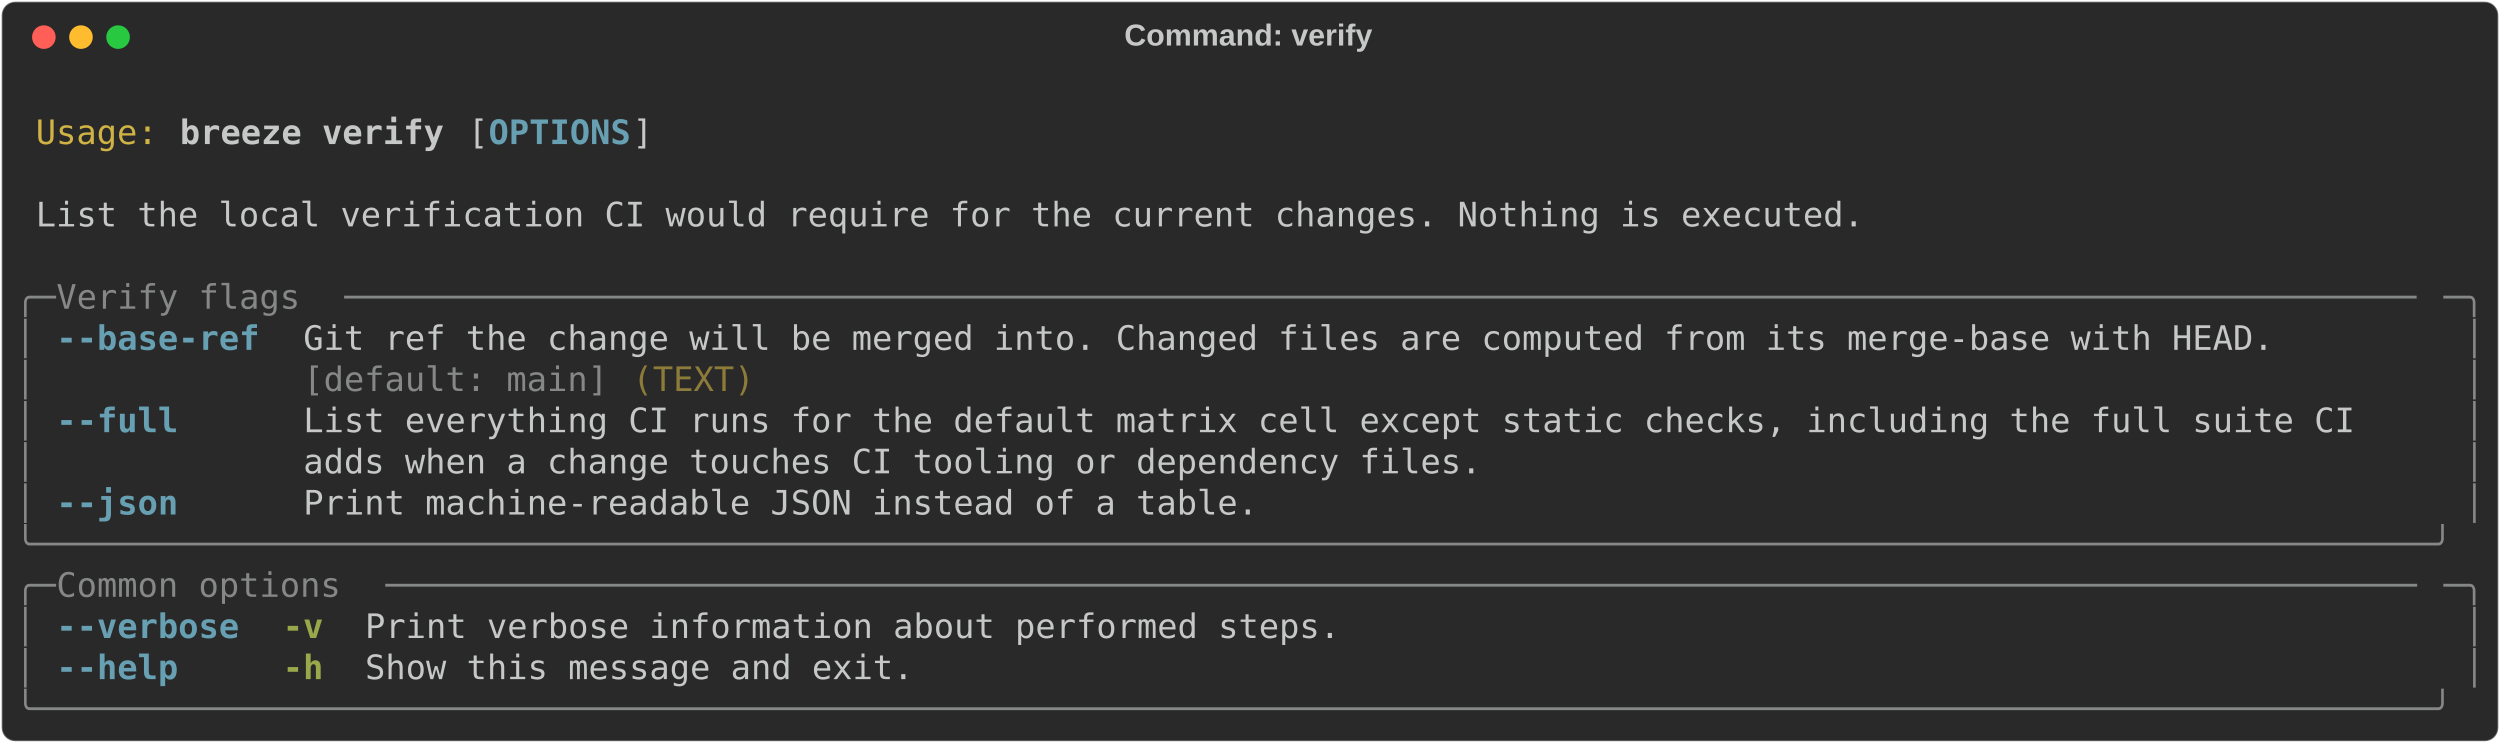
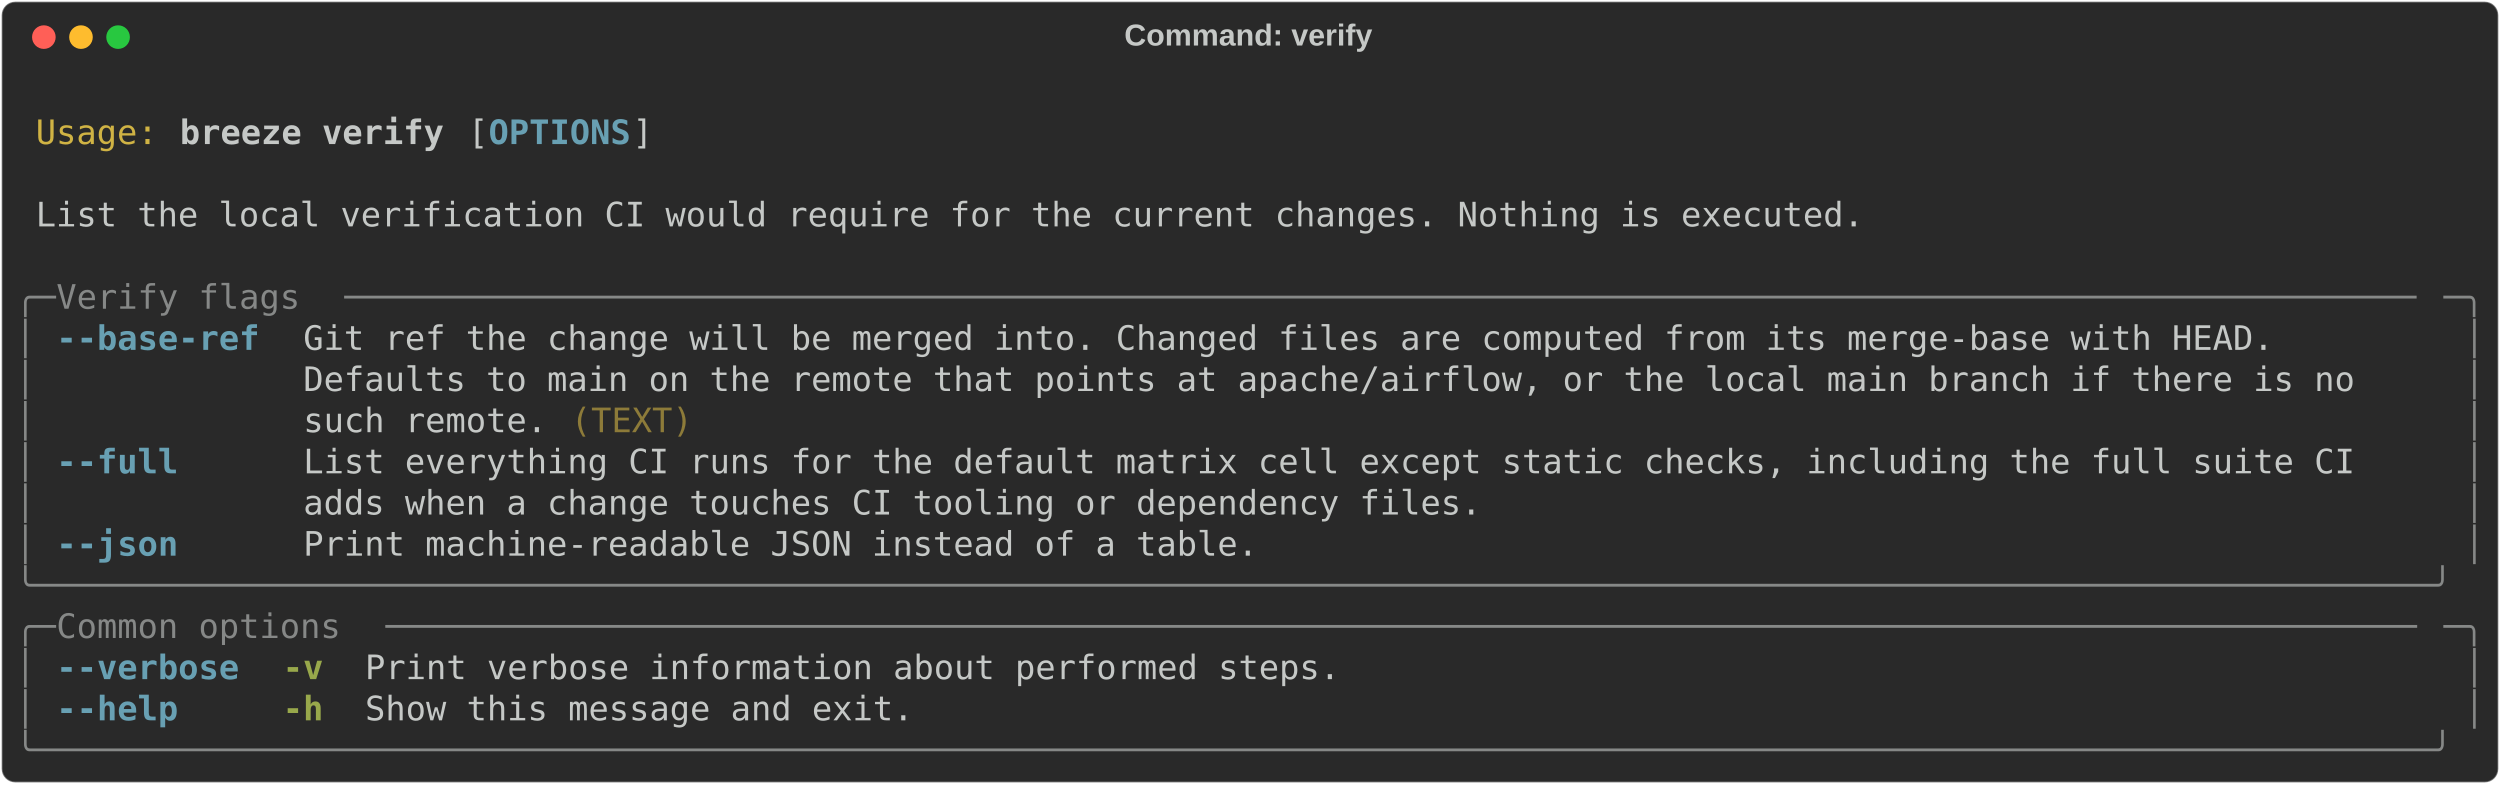
- <svg xmlns="http://www.w3.org/2000/svg" class="rich-terminal" viewBox="0 0 1482 440.4">
+ <svg xmlns="http://www.w3.org/2000/svg" class="rich-terminal" viewBox="0 0 1482 464.8">
  <style>

    @font-face {
        font-family: "Fira Code";
        src: local("FiraCode-Regular"),
                url("https://cdnjs.cloudflare.com/ajax/libs/firacode/6.2.0/woff2/FiraCode-Regular.woff2") format("woff2"),
                url("https://cdnjs.cloudflare.com/ajax/libs/firacode/6.2.0/woff/FiraCode-Regular.woff") format("woff");
        font-style: normal;
        font-weight: 400;
    }
    @font-face {
        font-family: "Fira Code";
        src: local("FiraCode-Bold"),
                url("https://cdnjs.cloudflare.com/ajax/libs/firacode/6.2.0/woff2/FiraCode-Bold.woff2") format("woff2"),
                url("https://cdnjs.cloudflare.com/ajax/libs/firacode/6.2.0/woff/FiraCode-Bold.woff") format("woff");
        font-style: bold;
        font-weight: 700;
    }

    .breeze-verify-matrix {
        font-family: Fira Code, monospace;
        font-size: 20px;
        line-height: 24.4px;
        font-variant-east-asian: full-width;
    }

    .breeze-verify-title {
        font-size: 18px;
        font-weight: bold;
        font-family: arial;
    }

    .breeze-verify-r1 { fill: #c5c8c6 }
.breeze-verify-r2 { fill: #d0b344 }
.breeze-verify-r3 { fill: #c5c8c6;font-weight: bold }
.breeze-verify-r4 { fill: #68a0b3;font-weight: bold }
.breeze-verify-r5 { fill: #868887 }
.breeze-verify-r6 { fill: #8d7b39 }
.breeze-verify-r7 { fill: #98a84b;font-weight: bold }
    </style>
  <defs>
    <clipPath id="breeze-verify-clip-terminal">
-       <rect x="0" y="0" width="1463.0" height="389.4" />
+       <rect x="0" y="0" width="1463.0" height="413.8" />
    </clipPath>
    <clipPath id="breeze-verify-line-0">
      <rect x="0" y="1.5" width="1464" height="24.65" />
    </clipPath>
    <clipPath id="breeze-verify-line-1">
      <rect x="0" y="25.9" width="1464" height="24.65" />
    </clipPath>
    <clipPath id="breeze-verify-line-2">
      <rect x="0" y="50.3" width="1464" height="24.65" />
    </clipPath>
    <clipPath id="breeze-verify-line-3">
      <rect x="0" y="74.7" width="1464" height="24.65" />
    </clipPath>
    <clipPath id="breeze-verify-line-4">
      <rect x="0" y="99.1" width="1464" height="24.65" />
    </clipPath>
    <clipPath id="breeze-verify-line-5">
      <rect x="0" y="123.5" width="1464" height="24.65" />
    </clipPath>
    <clipPath id="breeze-verify-line-6">
      <rect x="0" y="147.9" width="1464" height="24.65" />
    </clipPath>
    <clipPath id="breeze-verify-line-7">
      <rect x="0" y="172.3" width="1464" height="24.65" />
    </clipPath>
    <clipPath id="breeze-verify-line-8">
      <rect x="0" y="196.7" width="1464" height="24.65" />
    </clipPath>
    <clipPath id="breeze-verify-line-9">
      <rect x="0" y="221.1" width="1464" height="24.65" />
    </clipPath>
    <clipPath id="breeze-verify-line-10">
      <rect x="0" y="245.5" width="1464" height="24.65" />
    </clipPath>
    <clipPath id="breeze-verify-line-11">
      <rect x="0" y="269.9" width="1464" height="24.65" />
    </clipPath>
    <clipPath id="breeze-verify-line-12">
      <rect x="0" y="294.3" width="1464" height="24.65" />
    </clipPath>
    <clipPath id="breeze-verify-line-13">
      <rect x="0" y="318.7" width="1464" height="24.65" />
    </clipPath>
    <clipPath id="breeze-verify-line-14">
      <rect x="0" y="343.1" width="1464" height="24.65" />
    </clipPath>
+     <clipPath id="breeze-verify-line-15">
+       <rect x="0" y="367.5" width="1464" height="24.65" />
+     </clipPath>
  </defs>
-   <rect fill="#292929" stroke="rgba(255,255,255,0.35)" stroke-width="1" x="1" y="1" width="1480" height="438.4" rx="8" />
+   <rect fill="#292929" stroke="rgba(255,255,255,0.35)" stroke-width="1" x="1" y="1" width="1480" height="462.8" rx="8" />
  <text class="breeze-verify-title" fill="#c5c8c6" text-anchor="middle" x="740" y="27">Command: verify</text>
  <g transform="translate(26,22)">
    <circle cx="0" cy="0" r="7" fill="#ff5f57" />
    <circle cx="22" cy="0" r="7" fill="#febc2e" />
    <circle cx="44" cy="0" r="7" fill="#28c840" />
  </g>
  <g transform="translate(9, 41)" clip-path="url(#breeze-verify-clip-terminal)">
    <g class="breeze-verify-matrix">
      <text class="breeze-verify-r1" x="1464" y="20" textLength="12.2" clip-path="url(#breeze-verify-line-0)">
</text>
      <text class="breeze-verify-r2" x="12.2" y="44.4" textLength="73.2" clip-path="url(#breeze-verify-line-1)">Usage:</text>
      <text class="breeze-verify-r3" x="97.6" y="44.4" textLength="158.6" clip-path="url(#breeze-verify-line-1)">breeze verify</text>
      <text class="breeze-verify-r1" x="268.4" y="44.4" textLength="12.2" clip-path="url(#breeze-verify-line-1)">[</text>
      <text class="breeze-verify-r4" x="280.6" y="44.4" textLength="85.4" clip-path="url(#breeze-verify-line-1)">OPTIONS</text>
      <text class="breeze-verify-r1" x="366" y="44.4" textLength="12.2" clip-path="url(#breeze-verify-line-1)">]</text>
      <text class="breeze-verify-r1" x="1464" y="44.4" textLength="12.2" clip-path="url(#breeze-verify-line-1)">
</text>
      <text class="breeze-verify-r1" x="1464" y="68.8" textLength="12.2" clip-path="url(#breeze-verify-line-2)">
</text>
      <text class="breeze-verify-r1" x="12.2" y="93.2" textLength="1098" clip-path="url(#breeze-verify-line-3)">List the local verification CI would require for the current changes. Nothing is executed.</text>
      <text class="breeze-verify-r1" x="1464" y="93.2" textLength="12.2" clip-path="url(#breeze-verify-line-3)">
</text>
      <text class="breeze-verify-r1" x="1464" y="117.6" textLength="12.2" clip-path="url(#breeze-verify-line-4)">
</text>
      <text class="breeze-verify-r5" x="0" y="142" textLength="24.4" clip-path="url(#breeze-verify-line-5)">╭─</text>
      <text class="breeze-verify-r5" x="24.4" y="142" textLength="170.8" clip-path="url(#breeze-verify-line-5)"> Verify flags </text>
      <text class="breeze-verify-r5" x="195.2" y="142" textLength="1244.4" clip-path="url(#breeze-verify-line-5)">──────────────────────────────────────────────────────────────────────────────────────────────────────</text>
      <text class="breeze-verify-r5" x="1439.6" y="142" textLength="24.4" clip-path="url(#breeze-verify-line-5)">─╮</text>
      <text class="breeze-verify-r1" x="1464" y="142" textLength="12.2" clip-path="url(#breeze-verify-line-5)">
</text>
      <text class="breeze-verify-r5" x="0" y="166.4" textLength="12.2" clip-path="url(#breeze-verify-line-6)">│</text>
      <text class="breeze-verify-r4" x="24.4" y="166.4" textLength="122" clip-path="url(#breeze-verify-line-6)">--base-ref</text>
      <text class="breeze-verify-r1" x="170.8" y="166.4" textLength="1268.8" clip-path="url(#breeze-verify-line-6)">Git ref the change will be merged into. Changed files are computed from its merge-base with HEAD.       </text>
      <text class="breeze-verify-r5" x="1451.8" y="166.4" textLength="12.2" clip-path="url(#breeze-verify-line-6)">│</text>
      <text class="breeze-verify-r1" x="1464" y="166.4" textLength="12.2" clip-path="url(#breeze-verify-line-6)">
</text>
      <text class="breeze-verify-r5" x="0" y="190.8" textLength="12.2" clip-path="url(#breeze-verify-line-7)">│</text>
-       <text class="breeze-verify-r5" x="170.8" y="190.8" textLength="183" clip-path="url(#breeze-verify-line-7)">[default: main]</text>
-       <text class="breeze-verify-r6" x="366" y="190.8" textLength="73.2" clip-path="url(#breeze-verify-line-7)">(TEXT)</text>
+       <text class="breeze-verify-r1" x="170.8" y="190.8" textLength="1268.8" clip-path="url(#breeze-verify-line-7)">Defaults to main on the remote that points at apache/airflow, or the local main branch if there is no   </text>
      <text class="breeze-verify-r5" x="1451.8" y="190.8" textLength="12.2" clip-path="url(#breeze-verify-line-7)">│</text>
      <text class="breeze-verify-r1" x="1464" y="190.8" textLength="12.2" clip-path="url(#breeze-verify-line-7)">
</text>
      <text class="breeze-verify-r5" x="0" y="215.2" textLength="12.2" clip-path="url(#breeze-verify-line-8)">│</text>
-       <text class="breeze-verify-r4" x="24.4" y="215.2" textLength="122" clip-path="url(#breeze-verify-line-8)">--full    </text>
-       <text class="breeze-verify-r1" x="170.8" y="215.2" textLength="1268.8" clip-path="url(#breeze-verify-line-8)">List everything CI runs for the default matrix cell except static checks, including the full suite CI   </text>
+       <text class="breeze-verify-r1" x="170.8" y="215.2" textLength="158.6" clip-path="url(#breeze-verify-line-8)">such remote. </text>
+       <text class="breeze-verify-r6" x="329.4" y="215.2" textLength="73.2" clip-path="url(#breeze-verify-line-8)">(TEXT)</text>
      <text class="breeze-verify-r5" x="1451.8" y="215.2" textLength="12.2" clip-path="url(#breeze-verify-line-8)">│</text>
      <text class="breeze-verify-r1" x="1464" y="215.2" textLength="12.2" clip-path="url(#breeze-verify-line-8)">
</text>
      <text class="breeze-verify-r5" x="0" y="239.6" textLength="12.2" clip-path="url(#breeze-verify-line-9)">│</text>
-       <text class="breeze-verify-r1" x="170.8" y="239.6" textLength="1268.8" clip-path="url(#breeze-verify-line-9)">adds when a change touches CI tooling or dependency files.                                              </text>
+       <text class="breeze-verify-r4" x="24.4" y="239.6" textLength="122" clip-path="url(#breeze-verify-line-9)">--full    </text>
+       <text class="breeze-verify-r1" x="170.8" y="239.6" textLength="1268.8" clip-path="url(#breeze-verify-line-9)">List everything CI runs for the default matrix cell except static checks, including the full suite CI   </text>
      <text class="breeze-verify-r5" x="1451.8" y="239.6" textLength="12.2" clip-path="url(#breeze-verify-line-9)">│</text>
      <text class="breeze-verify-r1" x="1464" y="239.6" textLength="12.2" clip-path="url(#breeze-verify-line-9)">
</text>
      <text class="breeze-verify-r5" x="0" y="264" textLength="12.2" clip-path="url(#breeze-verify-line-10)">│</text>
-       <text class="breeze-verify-r4" x="24.4" y="264" textLength="122" clip-path="url(#breeze-verify-line-10)">--json    </text>
-       <text class="breeze-verify-r1" x="170.8" y="264" textLength="573.4" clip-path="url(#breeze-verify-line-10)">Print machine-readable JSON instead of a table.</text>
+       <text class="breeze-verify-r1" x="170.8" y="264" textLength="1268.8" clip-path="url(#breeze-verify-line-10)">adds when a change touches CI tooling or dependency files.                                              </text>
      <text class="breeze-verify-r5" x="1451.8" y="264" textLength="12.2" clip-path="url(#breeze-verify-line-10)">│</text>
      <text class="breeze-verify-r1" x="1464" y="264" textLength="12.2" clip-path="url(#breeze-verify-line-10)">
</text>
-       <text class="breeze-verify-r5" x="0" y="288.4" textLength="1464" clip-path="url(#breeze-verify-line-11)">╰──────────────────────────────────────────────────────────────────────────────────────────────────────────────────────╯</text>
+       <text class="breeze-verify-r5" x="0" y="288.4" textLength="12.2" clip-path="url(#breeze-verify-line-11)">│</text>
+       <text class="breeze-verify-r4" x="24.4" y="288.4" textLength="122" clip-path="url(#breeze-verify-line-11)">--json    </text>
+       <text class="breeze-verify-r1" x="170.8" y="288.4" textLength="573.4" clip-path="url(#breeze-verify-line-11)">Print machine-readable JSON instead of a table.</text>
+       <text class="breeze-verify-r5" x="1451.8" y="288.4" textLength="12.2" clip-path="url(#breeze-verify-line-11)">│</text>
      <text class="breeze-verify-r1" x="1464" y="288.4" textLength="12.2" clip-path="url(#breeze-verify-line-11)">
</text>
-       <text class="breeze-verify-r5" x="0" y="312.8" textLength="24.4" clip-path="url(#breeze-verify-line-12)">╭─</text>
-       <text class="breeze-verify-r5" x="24.4" y="312.8" textLength="195.2" clip-path="url(#breeze-verify-line-12)"> Common options </text>
-       <text class="breeze-verify-r5" x="219.6" y="312.8" textLength="1220" clip-path="url(#breeze-verify-line-12)">────────────────────────────────────────────────────────────────────────────────────────────────────</text>
-       <text class="breeze-verify-r5" x="1439.6" y="312.8" textLength="24.4" clip-path="url(#breeze-verify-line-12)">─╮</text>
+       <text class="breeze-verify-r5" x="0" y="312.8" textLength="1464" clip-path="url(#breeze-verify-line-12)">╰──────────────────────────────────────────────────────────────────────────────────────────────────────────────────────╯</text>
      <text class="breeze-verify-r1" x="1464" y="312.8" textLength="12.2" clip-path="url(#breeze-verify-line-12)">
</text>
-       <text class="breeze-verify-r5" x="0" y="337.2" textLength="12.2" clip-path="url(#breeze-verify-line-13)">│</text>
-       <text class="breeze-verify-r4" x="24.4" y="337.2" textLength="109.8" clip-path="url(#breeze-verify-line-13)">--verbose</text>
-       <text class="breeze-verify-r7" x="158.6" y="337.2" textLength="24.4" clip-path="url(#breeze-verify-line-13)">-v</text>
-       <text class="breeze-verify-r1" x="207.4" y="337.2" textLength="585.6" clip-path="url(#breeze-verify-line-13)">Print verbose information about performed steps.</text>
-       <text class="breeze-verify-r5" x="1451.8" y="337.2" textLength="12.2" clip-path="url(#breeze-verify-line-13)">│</text>
+       <text class="breeze-verify-r5" x="0" y="337.2" textLength="24.4" clip-path="url(#breeze-verify-line-13)">╭─</text>
+       <text class="breeze-verify-r5" x="24.4" y="337.2" textLength="195.2" clip-path="url(#breeze-verify-line-13)"> Common options </text>
+       <text class="breeze-verify-r5" x="219.6" y="337.2" textLength="1220" clip-path="url(#breeze-verify-line-13)">────────────────────────────────────────────────────────────────────────────────────────────────────</text>
+       <text class="breeze-verify-r5" x="1439.6" y="337.2" textLength="24.4" clip-path="url(#breeze-verify-line-13)">─╮</text>
      <text class="breeze-verify-r1" x="1464" y="337.2" textLength="12.2" clip-path="url(#breeze-verify-line-13)">
</text>
      <text class="breeze-verify-r5" x="0" y="361.6" textLength="12.2" clip-path="url(#breeze-verify-line-14)">│</text>
-       <text class="breeze-verify-r4" x="24.4" y="361.6" textLength="109.8" clip-path="url(#breeze-verify-line-14)">--help   </text>
-       <text class="breeze-verify-r7" x="158.6" y="361.6" textLength="24.4" clip-path="url(#breeze-verify-line-14)">-h</text>
-       <text class="breeze-verify-r1" x="207.4" y="361.6" textLength="329.4" clip-path="url(#breeze-verify-line-14)">Show this message and exit.</text>
+       <text class="breeze-verify-r4" x="24.4" y="361.6" textLength="109.8" clip-path="url(#breeze-verify-line-14)">--verbose</text>
+       <text class="breeze-verify-r7" x="158.6" y="361.6" textLength="24.4" clip-path="url(#breeze-verify-line-14)">-v</text>
+       <text class="breeze-verify-r1" x="207.4" y="361.6" textLength="585.6" clip-path="url(#breeze-verify-line-14)">Print verbose information about performed steps.</text>
      <text class="breeze-verify-r5" x="1451.8" y="361.6" textLength="12.2" clip-path="url(#breeze-verify-line-14)">│</text>
      <text class="breeze-verify-r1" x="1464" y="361.6" textLength="12.2" clip-path="url(#breeze-verify-line-14)">
</text>
-       <text class="breeze-verify-r5" x="0" y="386" textLength="1464" clip-path="url(#breeze-verify-line-15)">╰──────────────────────────────────────────────────────────────────────────────────────────────────────────────────────╯</text>
+       <text class="breeze-verify-r5" x="0" y="386" textLength="12.2" clip-path="url(#breeze-verify-line-15)">│</text>
+       <text class="breeze-verify-r4" x="24.4" y="386" textLength="109.8" clip-path="url(#breeze-verify-line-15)">--help   </text>
+       <text class="breeze-verify-r7" x="158.6" y="386" textLength="24.4" clip-path="url(#breeze-verify-line-15)">-h</text>
+       <text class="breeze-verify-r1" x="207.4" y="386" textLength="329.4" clip-path="url(#breeze-verify-line-15)">Show this message and exit.</text>
+       <text class="breeze-verify-r5" x="1451.8" y="386" textLength="12.2" clip-path="url(#breeze-verify-line-15)">│</text>
      <text class="breeze-verify-r1" x="1464" y="386" textLength="12.2" clip-path="url(#breeze-verify-line-15)">
+ </text>
+       <text class="breeze-verify-r5" x="0" y="410.4" textLength="1464" clip-path="url(#breeze-verify-line-16)">╰──────────────────────────────────────────────────────────────────────────────────────────────────────────────────────╯</text>
+       <text class="breeze-verify-r1" x="1464" y="410.4" textLength="12.2" clip-path="url(#breeze-verify-line-16)">
</text>
    </g>
  </g>
</svg>
